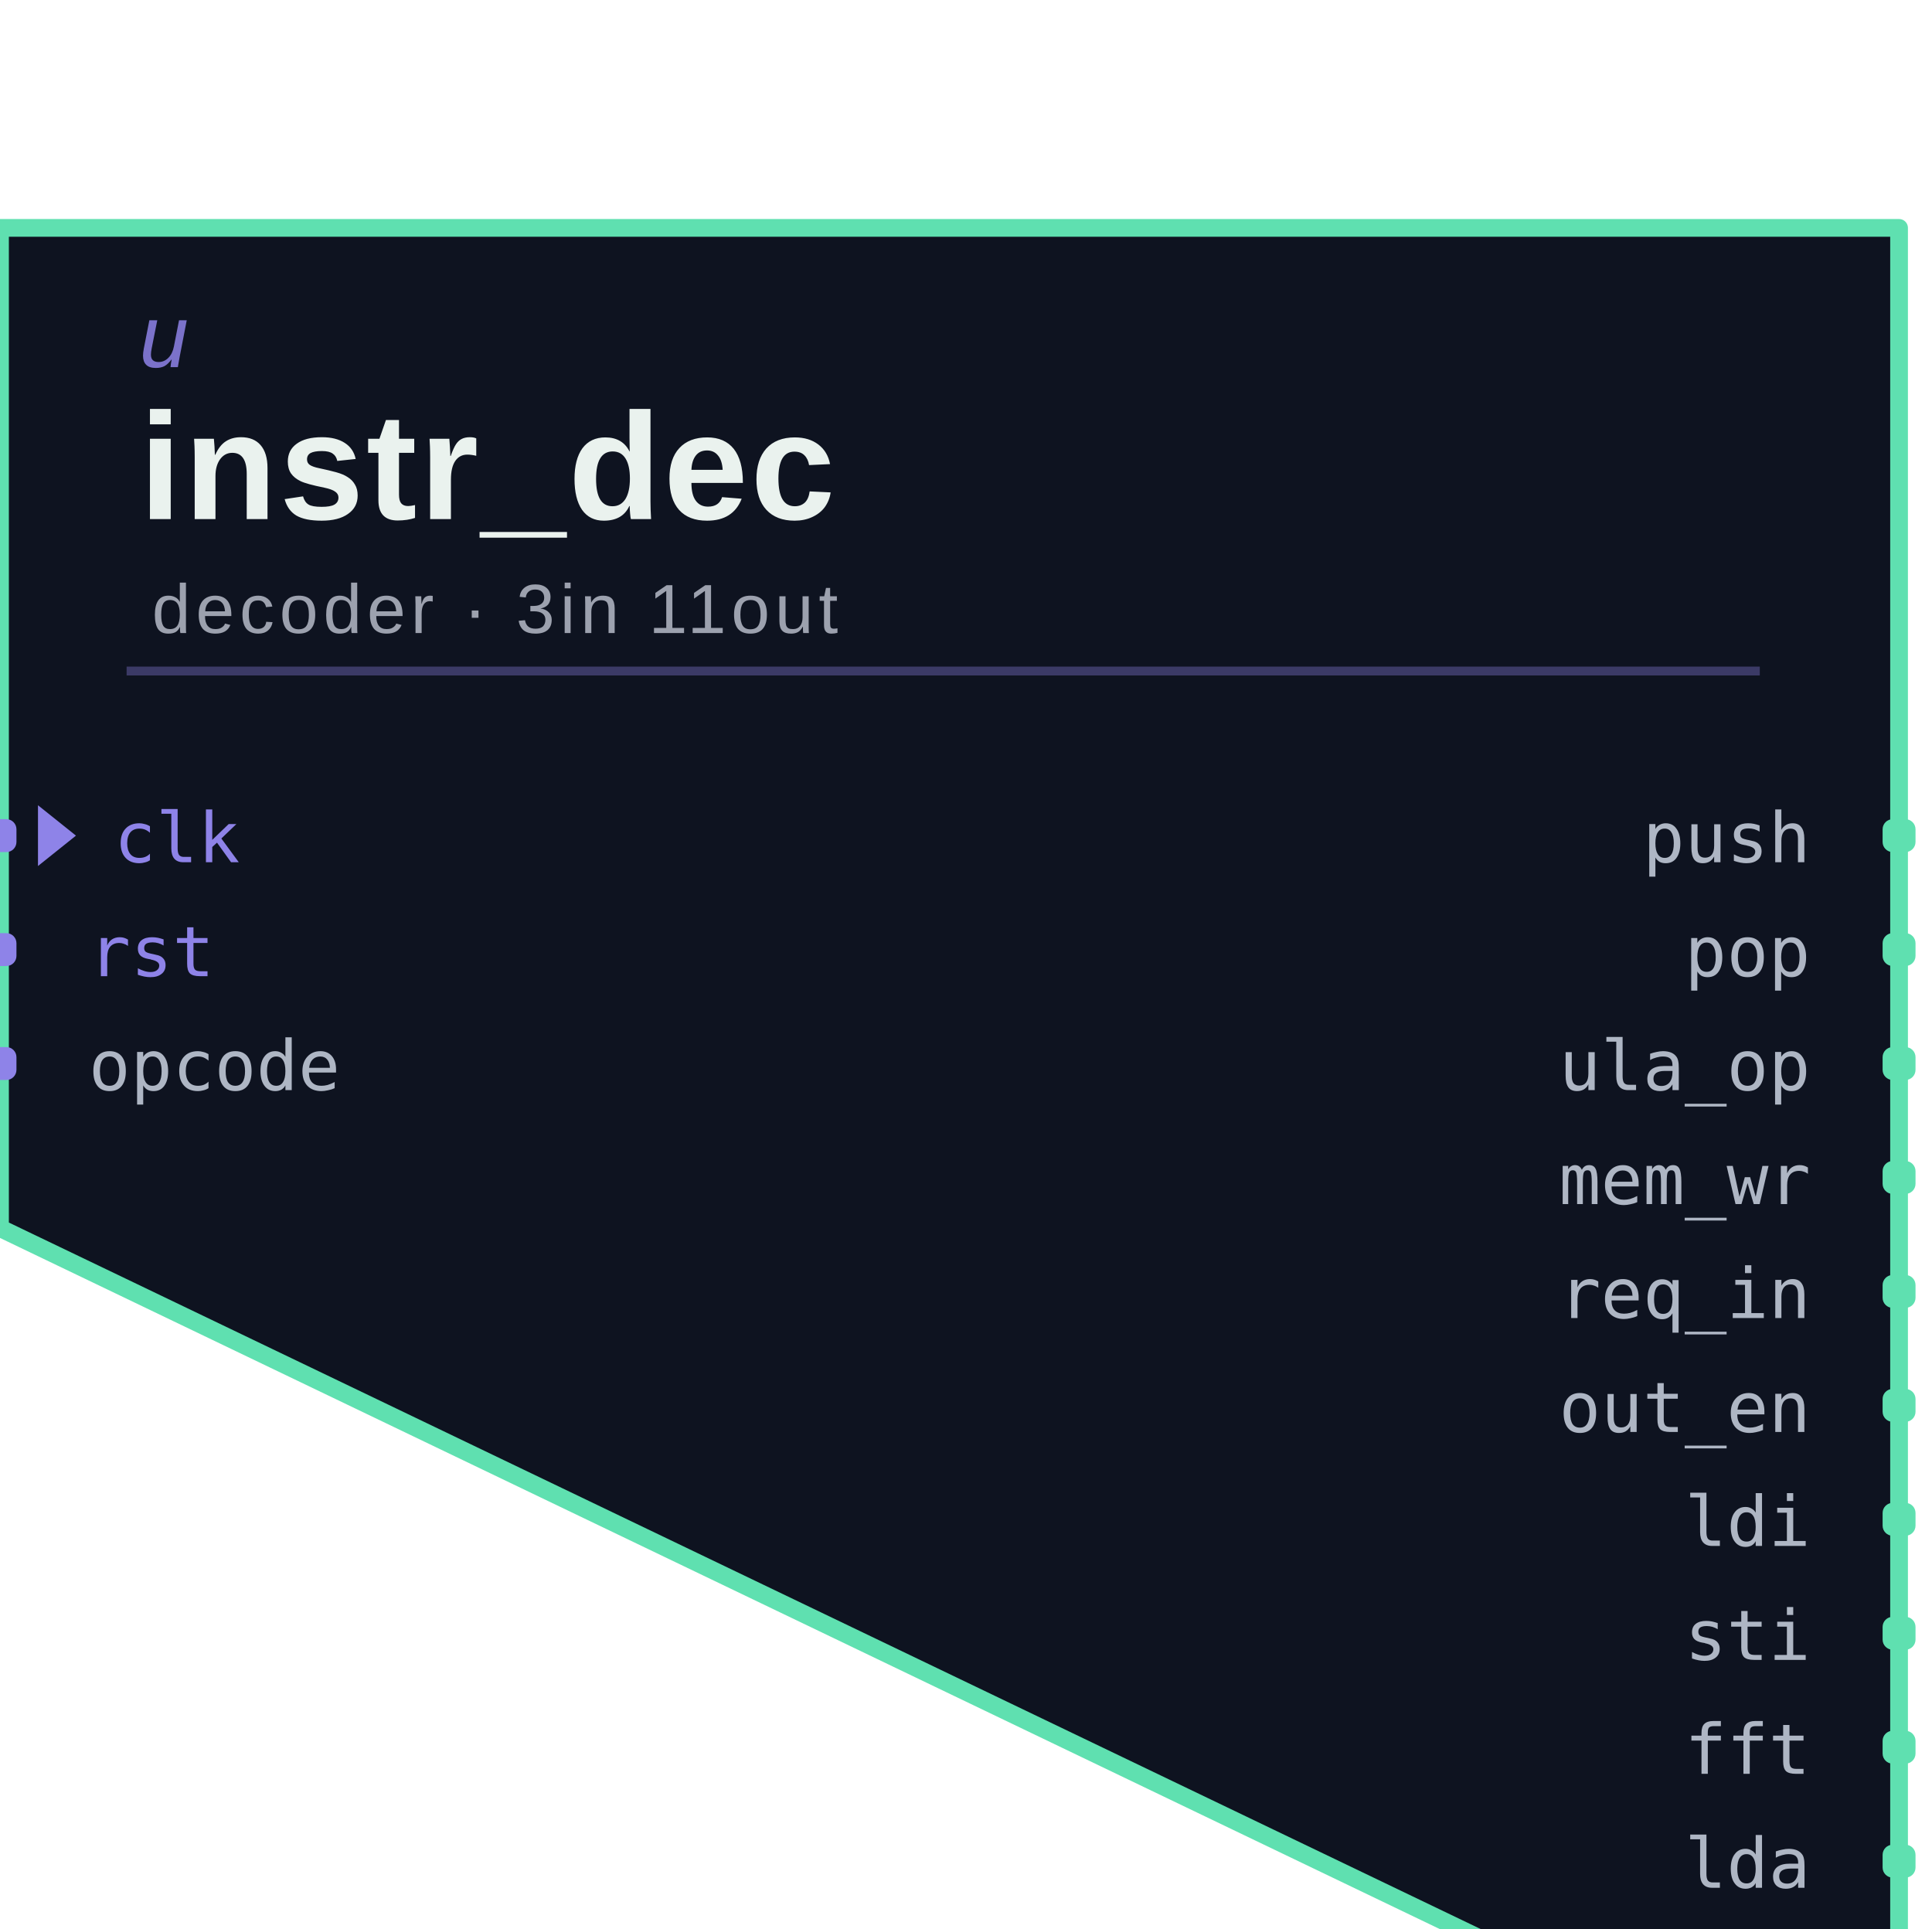
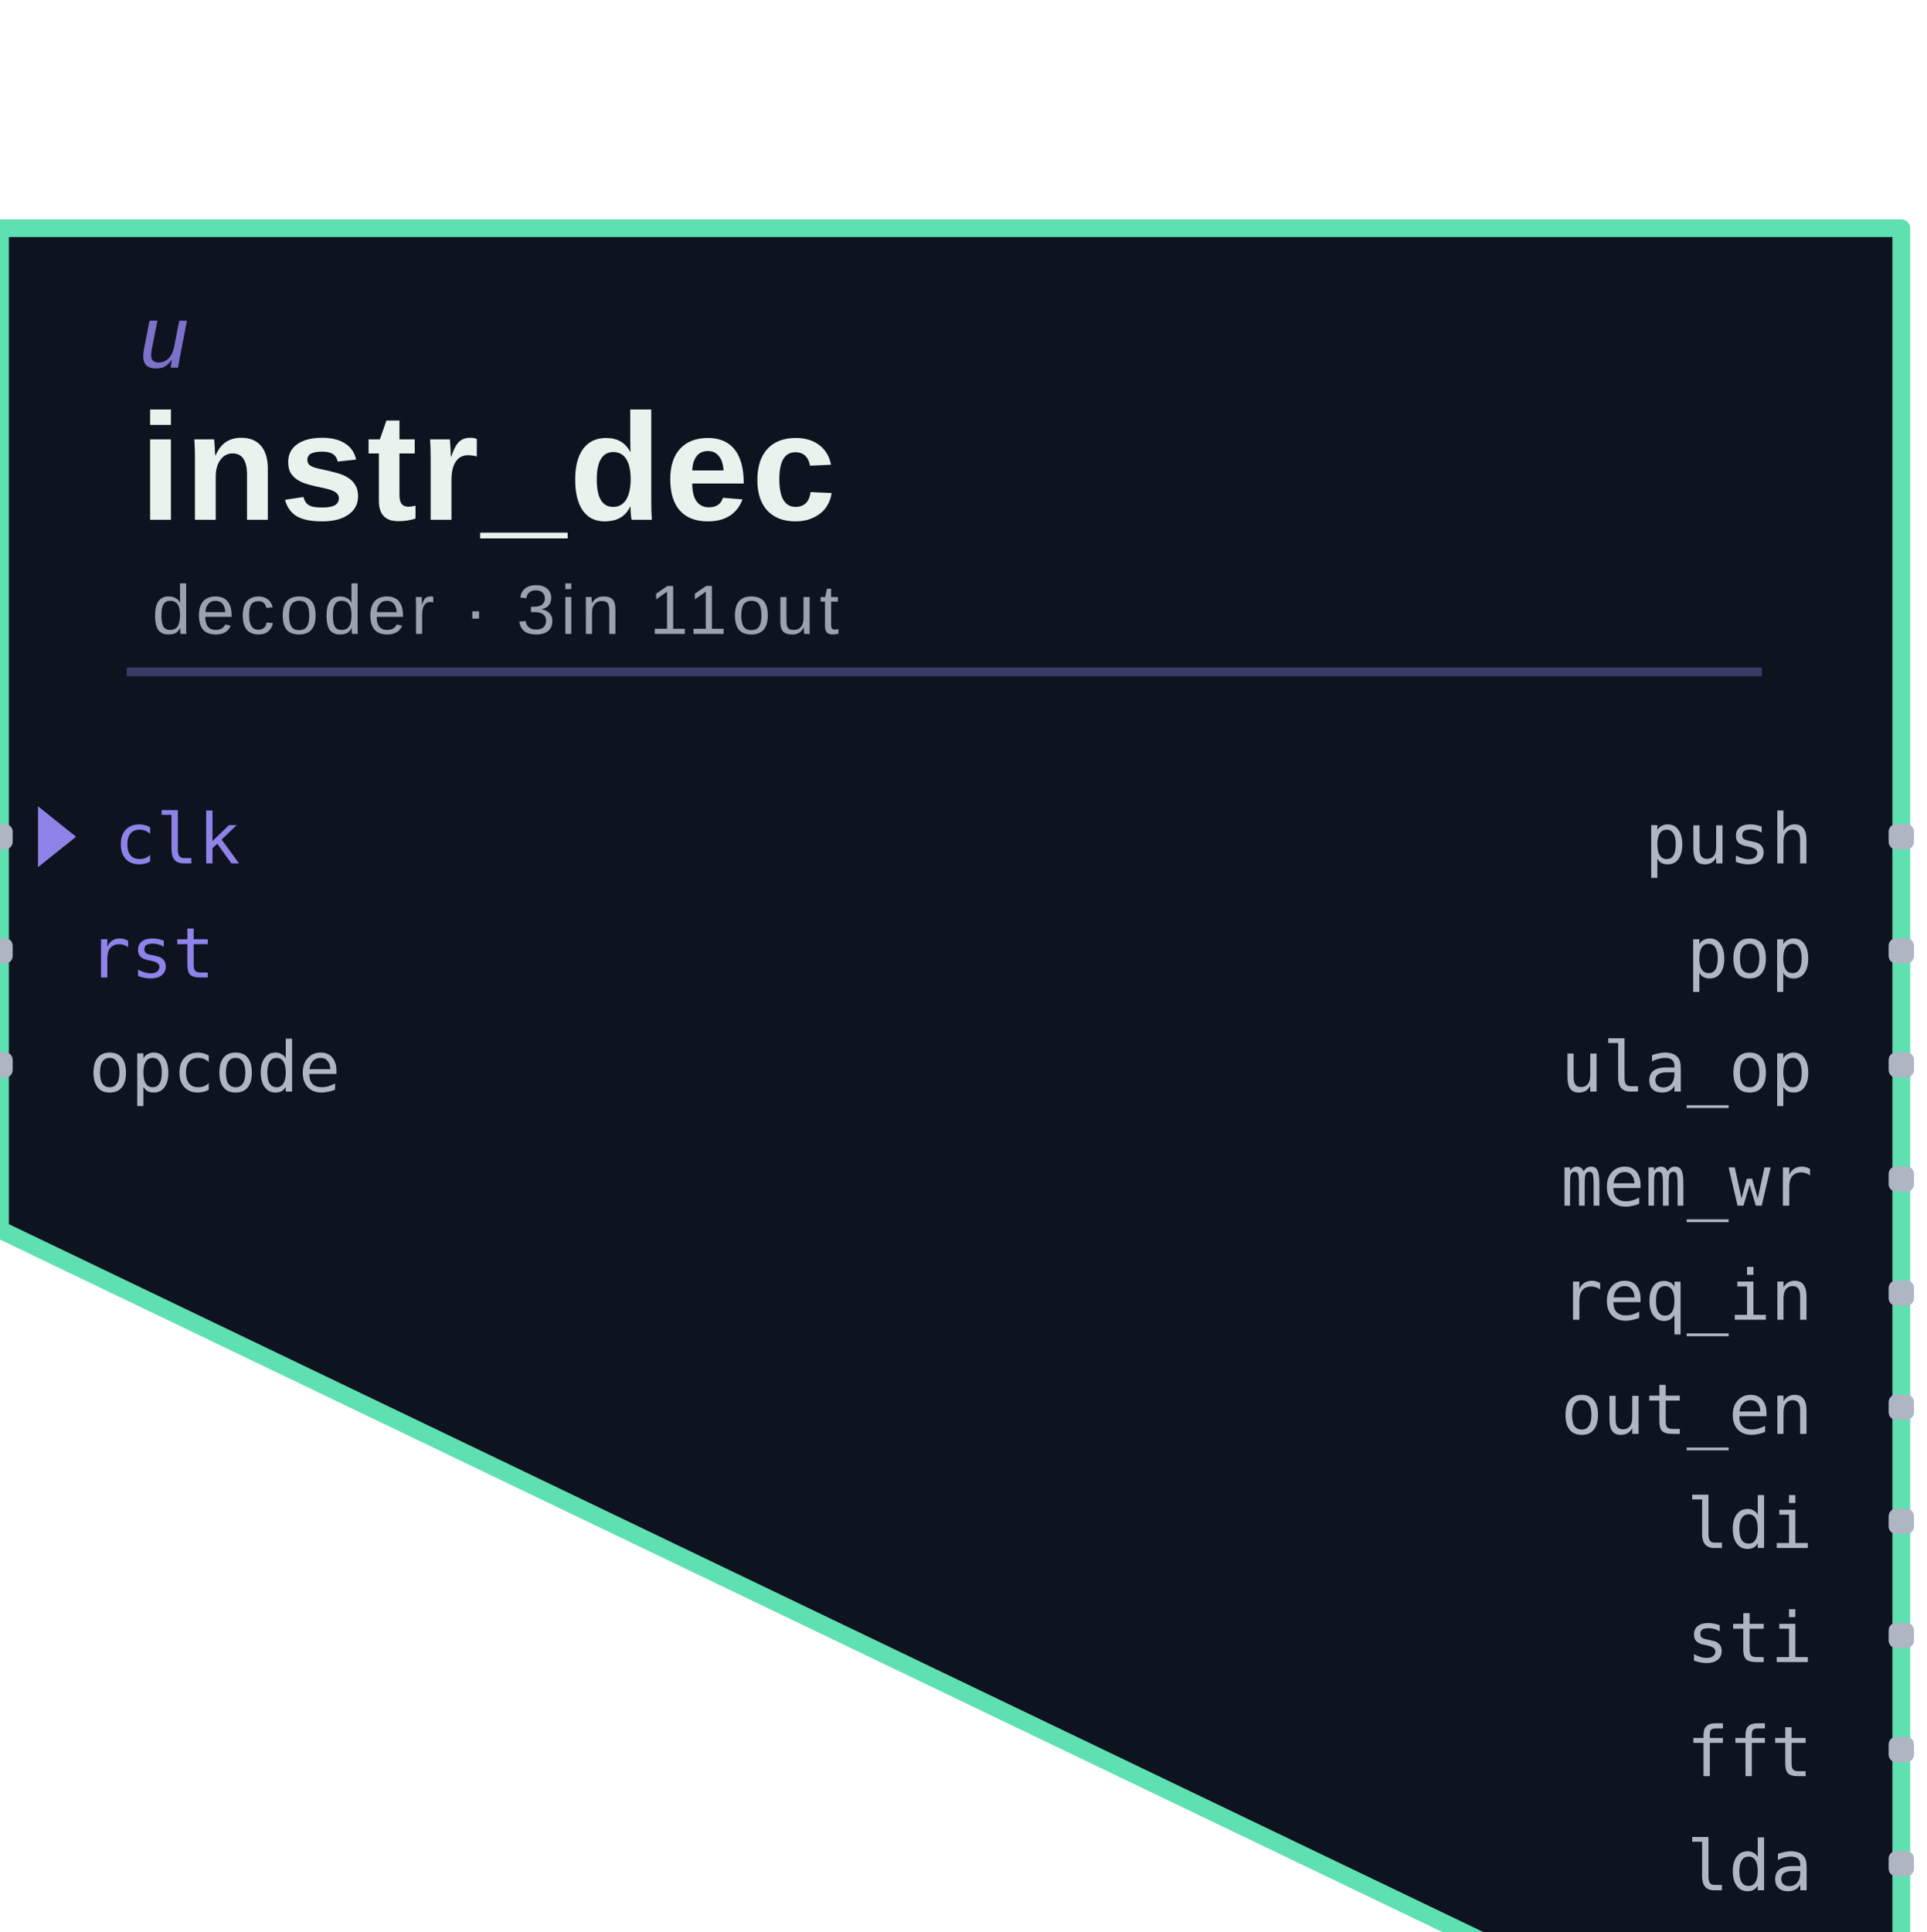
<svg xmlns="http://www.w3.org/2000/svg" xmlns:ns1="https://github.com/nturley/netlistsvg">
  <g ns1:type="instr_dec" transform="translate(0, 0)" ns1:width="150" ns1:height="173">
    <ns1:alias val="instr_dec" />
    <path d="M 0,18 L 150,18 L 150,169 L 0,97 Z" class="$cell_id" style="fill: var(--prism-card, #0E1320); stroke: var(--prism-module-stroke, #5FE0B0); stroke-width: 1.4; stroke-linejoin: round;" />
    <text x="11" y="29" class="$cell_id" ns1:attribute="ref" style="font-family: 'Segoe UI', system-ui, -apple-system, 'Helvetica Neue', Arial, sans-serif; text-anchor: start; font-size: 7px; font-style: italic; fill: var(--aurora-violet, #8E83E8); opacity: 0.85;">u</text>
    <text x="11" y="41" class="nodelabel $cell_id" ns1:attribute="" style="font-family: 'Segoe UI', system-ui, -apple-system, 'Helvetica Neue', Arial, sans-serif; text-anchor: start; font-weight: 700; font-size: 12px; letter-spacing: 0.2px; fill: var(--prism-module-glyph, #EAF2EE);">instr_dec</text>
    <text x="12" y="50" class="$cell_id" ns1:attribute="" style="font-family: 'Segoe UI', system-ui, -apple-system, 'Helvetica Neue', Arial, sans-serif; text-anchor: start; font-size: 5.5px; letter-spacing: 0.4px; fill: var(--text-secondary, #9CA1AE);">decoder · 3in 11out</text>
    <line x1="10" y1="53" x2="139" y2="53" stroke="var(--aurora-violet, #8E83E8)" stroke-width="0.7" opacity="0.35" />
-     <rect x="-1.3" y="64.7" width="2.6" height="2.6" rx="0.8" fill="var(--accent, #8E83E8)" />
+     <rect x="-1.0" y="65.0" width="2" height="2" rx="0.6" fill="var(--prism-port-label, #AEB6C4)" />
    <path d="M 3,63.6 L 6,66 L 3,68.4 Z" fill="var(--accent, #8E83E8)" />
    <text x="9" y="68.1" class="$cell_id" ns1:attribute="" style="font-family: 'JetBrains Mono', 'Cascadia Code', 'Consolas', ui-monospace, monospace; text-anchor: start; font-size: 5.5px; fill: var(--accent, #8E83E8);">clk</text>
    <g ns1:x="0" ns1:y="66" ns1:pid="clk" />
-     <rect x="-1.3" y="73.7" width="2.6" height="2.6" rx="0.8" fill="var(--accent, #8E83E8)" />
+     <rect x="-1.0" y="74.0" width="2" height="2" rx="0.6" fill="var(--prism-port-label, #AEB6C4)" />
    <text x="7" y="77.1" class="$cell_id" ns1:attribute="" style="font-family: 'JetBrains Mono', 'Cascadia Code', 'Consolas', ui-monospace, monospace; text-anchor: start; font-size: 5.5px; fill: var(--accent, #8E83E8);">rst</text>
    <g ns1:x="0" ns1:y="75" ns1:pid="rst" />
-     <rect x="-1.3" y="82.7" width="2.6" height="2.6" rx="0.8" fill="var(--aurora-violet, #8E83E8)" />
+     <rect x="-1.0" y="83.0" width="2" height="2" rx="0.6" fill="var(--prism-port-label, #AEB6C4)" />
    <text x="7" y="86.1" class="$cell_id" ns1:attribute="" style="font-family: 'JetBrains Mono', 'Cascadia Code', 'Consolas', ui-monospace, monospace; text-anchor: start; font-size: 5.5px; fill: var(--prism-port-label, #AEB6C4);">opcode</text>
    <g ns1:x="0" ns1:y="84" ns1:pid="opcode" />
-     <rect x="148.7" y="64.7" width="2.6" height="2.6" rx="0.8" fill="var(--prism-module-stroke, #5FE0B0)" />
+     <rect x="149.0" y="65.0" width="2" height="2" rx="0.6" fill="var(--prism-port-label, #AEB6C4)" />
    <text x="143" y="68.1" class="$cell_id" ns1:attribute="" style="font-family: 'JetBrains Mono', 'Cascadia Code', 'Consolas', ui-monospace, monospace; text-anchor: end; font-size: 5.5px; fill: var(--prism-port-label, #AEB6C4);">push</text>
    <g ns1:x="150" ns1:y="66" ns1:pid="push" />
-     <rect x="148.7" y="73.7" width="2.6" height="2.6" rx="0.8" fill="var(--prism-module-stroke, #5FE0B0)" />
+     <rect x="149.0" y="74.0" width="2" height="2" rx="0.6" fill="var(--prism-port-label, #AEB6C4)" />
    <text x="143" y="77.1" class="$cell_id" ns1:attribute="" style="font-family: 'JetBrains Mono', 'Cascadia Code', 'Consolas', ui-monospace, monospace; text-anchor: end; font-size: 5.5px; fill: var(--prism-port-label, #AEB6C4);">pop</text>
    <g ns1:x="150" ns1:y="75" ns1:pid="pop" />
-     <rect x="148.7" y="82.7" width="2.6" height="2.6" rx="0.8" fill="var(--prism-module-stroke, #5FE0B0)" />
+     <rect x="149.0" y="83.0" width="2" height="2" rx="0.6" fill="var(--prism-port-label, #AEB6C4)" />
    <text x="143" y="86.1" class="$cell_id" ns1:attribute="" style="font-family: 'JetBrains Mono', 'Cascadia Code', 'Consolas', ui-monospace, monospace; text-anchor: end; font-size: 5.5px; fill: var(--prism-port-label, #AEB6C4);">ula_op</text>
    <g ns1:x="150" ns1:y="84" ns1:pid="ula_op" />
-     <rect x="148.7" y="91.7" width="2.6" height="2.6" rx="0.8" fill="var(--prism-module-stroke, #5FE0B0)" />
+     <rect x="149.0" y="92.0" width="2" height="2" rx="0.6" fill="var(--prism-port-label, #AEB6C4)" />
    <text x="143" y="95.1" class="$cell_id" ns1:attribute="" style="font-family: 'JetBrains Mono', 'Cascadia Code', 'Consolas', ui-monospace, monospace; text-anchor: end; font-size: 5.5px; fill: var(--prism-port-label, #AEB6C4);">mem_wr</text>
    <g ns1:x="150" ns1:y="93" ns1:pid="mem_wr" />
-     <rect x="148.7" y="100.7" width="2.6" height="2.6" rx="0.8" fill="var(--prism-module-stroke, #5FE0B0)" />
+     <rect x="149.0" y="101.0" width="2" height="2" rx="0.6" fill="var(--prism-port-label, #AEB6C4)" />
    <text x="143" y="104.1" class="$cell_id" ns1:attribute="" style="font-family: 'JetBrains Mono', 'Cascadia Code', 'Consolas', ui-monospace, monospace; text-anchor: end; font-size: 5.5px; fill: var(--prism-port-label, #AEB6C4);">req_in</text>
    <g ns1:x="150" ns1:y="102" ns1:pid="req_in" />
-     <rect x="148.7" y="109.7" width="2.6" height="2.6" rx="0.8" fill="var(--prism-module-stroke, #5FE0B0)" />
+     <rect x="149.0" y="110.0" width="2" height="2" rx="0.6" fill="var(--prism-port-label, #AEB6C4)" />
    <text x="143" y="113.1" class="$cell_id" ns1:attribute="" style="font-family: 'JetBrains Mono', 'Cascadia Code', 'Consolas', ui-monospace, monospace; text-anchor: end; font-size: 5.5px; fill: var(--prism-port-label, #AEB6C4);">out_en</text>
    <g ns1:x="150" ns1:y="111" ns1:pid="out_en" />
-     <rect x="148.7" y="118.7" width="2.6" height="2.6" rx="0.8" fill="var(--prism-module-stroke, #5FE0B0)" />
+     <rect x="149.0" y="119.0" width="2" height="2" rx="0.6" fill="var(--prism-port-label, #AEB6C4)" />
    <text x="143" y="122.1" class="$cell_id" ns1:attribute="" style="font-family: 'JetBrains Mono', 'Cascadia Code', 'Consolas', ui-monospace, monospace; text-anchor: end; font-size: 5.5px; fill: var(--prism-port-label, #AEB6C4);">ldi</text>
    <g ns1:x="150" ns1:y="120" ns1:pid="ldi" />
-     <rect x="148.7" y="127.7" width="2.6" height="2.6" rx="0.8" fill="var(--prism-module-stroke, #5FE0B0)" />
+     <rect x="149.0" y="128.0" width="2" height="2" rx="0.6" fill="var(--prism-port-label, #AEB6C4)" />
    <text x="143" y="131.1" class="$cell_id" ns1:attribute="" style="font-family: 'JetBrains Mono', 'Cascadia Code', 'Consolas', ui-monospace, monospace; text-anchor: end; font-size: 5.5px; fill: var(--prism-port-label, #AEB6C4);">sti</text>
    <g ns1:x="150" ns1:y="129" ns1:pid="sti" />
-     <rect x="148.7" y="136.7" width="2.6" height="2.6" rx="0.8" fill="var(--prism-module-stroke, #5FE0B0)" />
+     <rect x="149.0" y="137.0" width="2" height="2" rx="0.6" fill="var(--prism-port-label, #AEB6C4)" />
    <text x="143" y="140.1" class="$cell_id" ns1:attribute="" style="font-family: 'JetBrains Mono', 'Cascadia Code', 'Consolas', ui-monospace, monospace; text-anchor: end; font-size: 5.5px; fill: var(--prism-port-label, #AEB6C4);">fft</text>
    <g ns1:x="150" ns1:y="138" ns1:pid="fft" />
-     <rect x="148.7" y="145.7" width="2.6" height="2.6" rx="0.8" fill="var(--prism-module-stroke, #5FE0B0)" />
+     <rect x="149.0" y="146.0" width="2" height="2" rx="0.6" fill="var(--prism-port-label, #AEB6C4)" />
    <text x="143" y="149.1" class="$cell_id" ns1:attribute="" style="font-family: 'JetBrains Mono', 'Cascadia Code', 'Consolas', ui-monospace, monospace; text-anchor: end; font-size: 5.5px; fill: var(--prism-port-label, #AEB6C4);">lda</text>
    <g ns1:x="150" ns1:y="147" ns1:pid="lda" />
-     <rect x="148.7" y="154.7" width="2.6" height="2.6" rx="0.8" fill="var(--prism-module-stroke, #5FE0B0)" />
+     <rect x="149.0" y="155.0" width="2" height="2" rx="0.6" fill="var(--prism-port-label, #AEB6C4)" />
    <text x="143" y="158.1" class="$cell_id" ns1:attribute="" style="font-family: 'JetBrains Mono', 'Cascadia Code', 'Consolas', ui-monospace, monospace; text-anchor: end; font-size: 5.5px; fill: var(--prism-port-label, #AEB6C4);">sta</text>
    <g ns1:x="150" ns1:y="156" ns1:pid="sta" />
  </g>
</svg>
